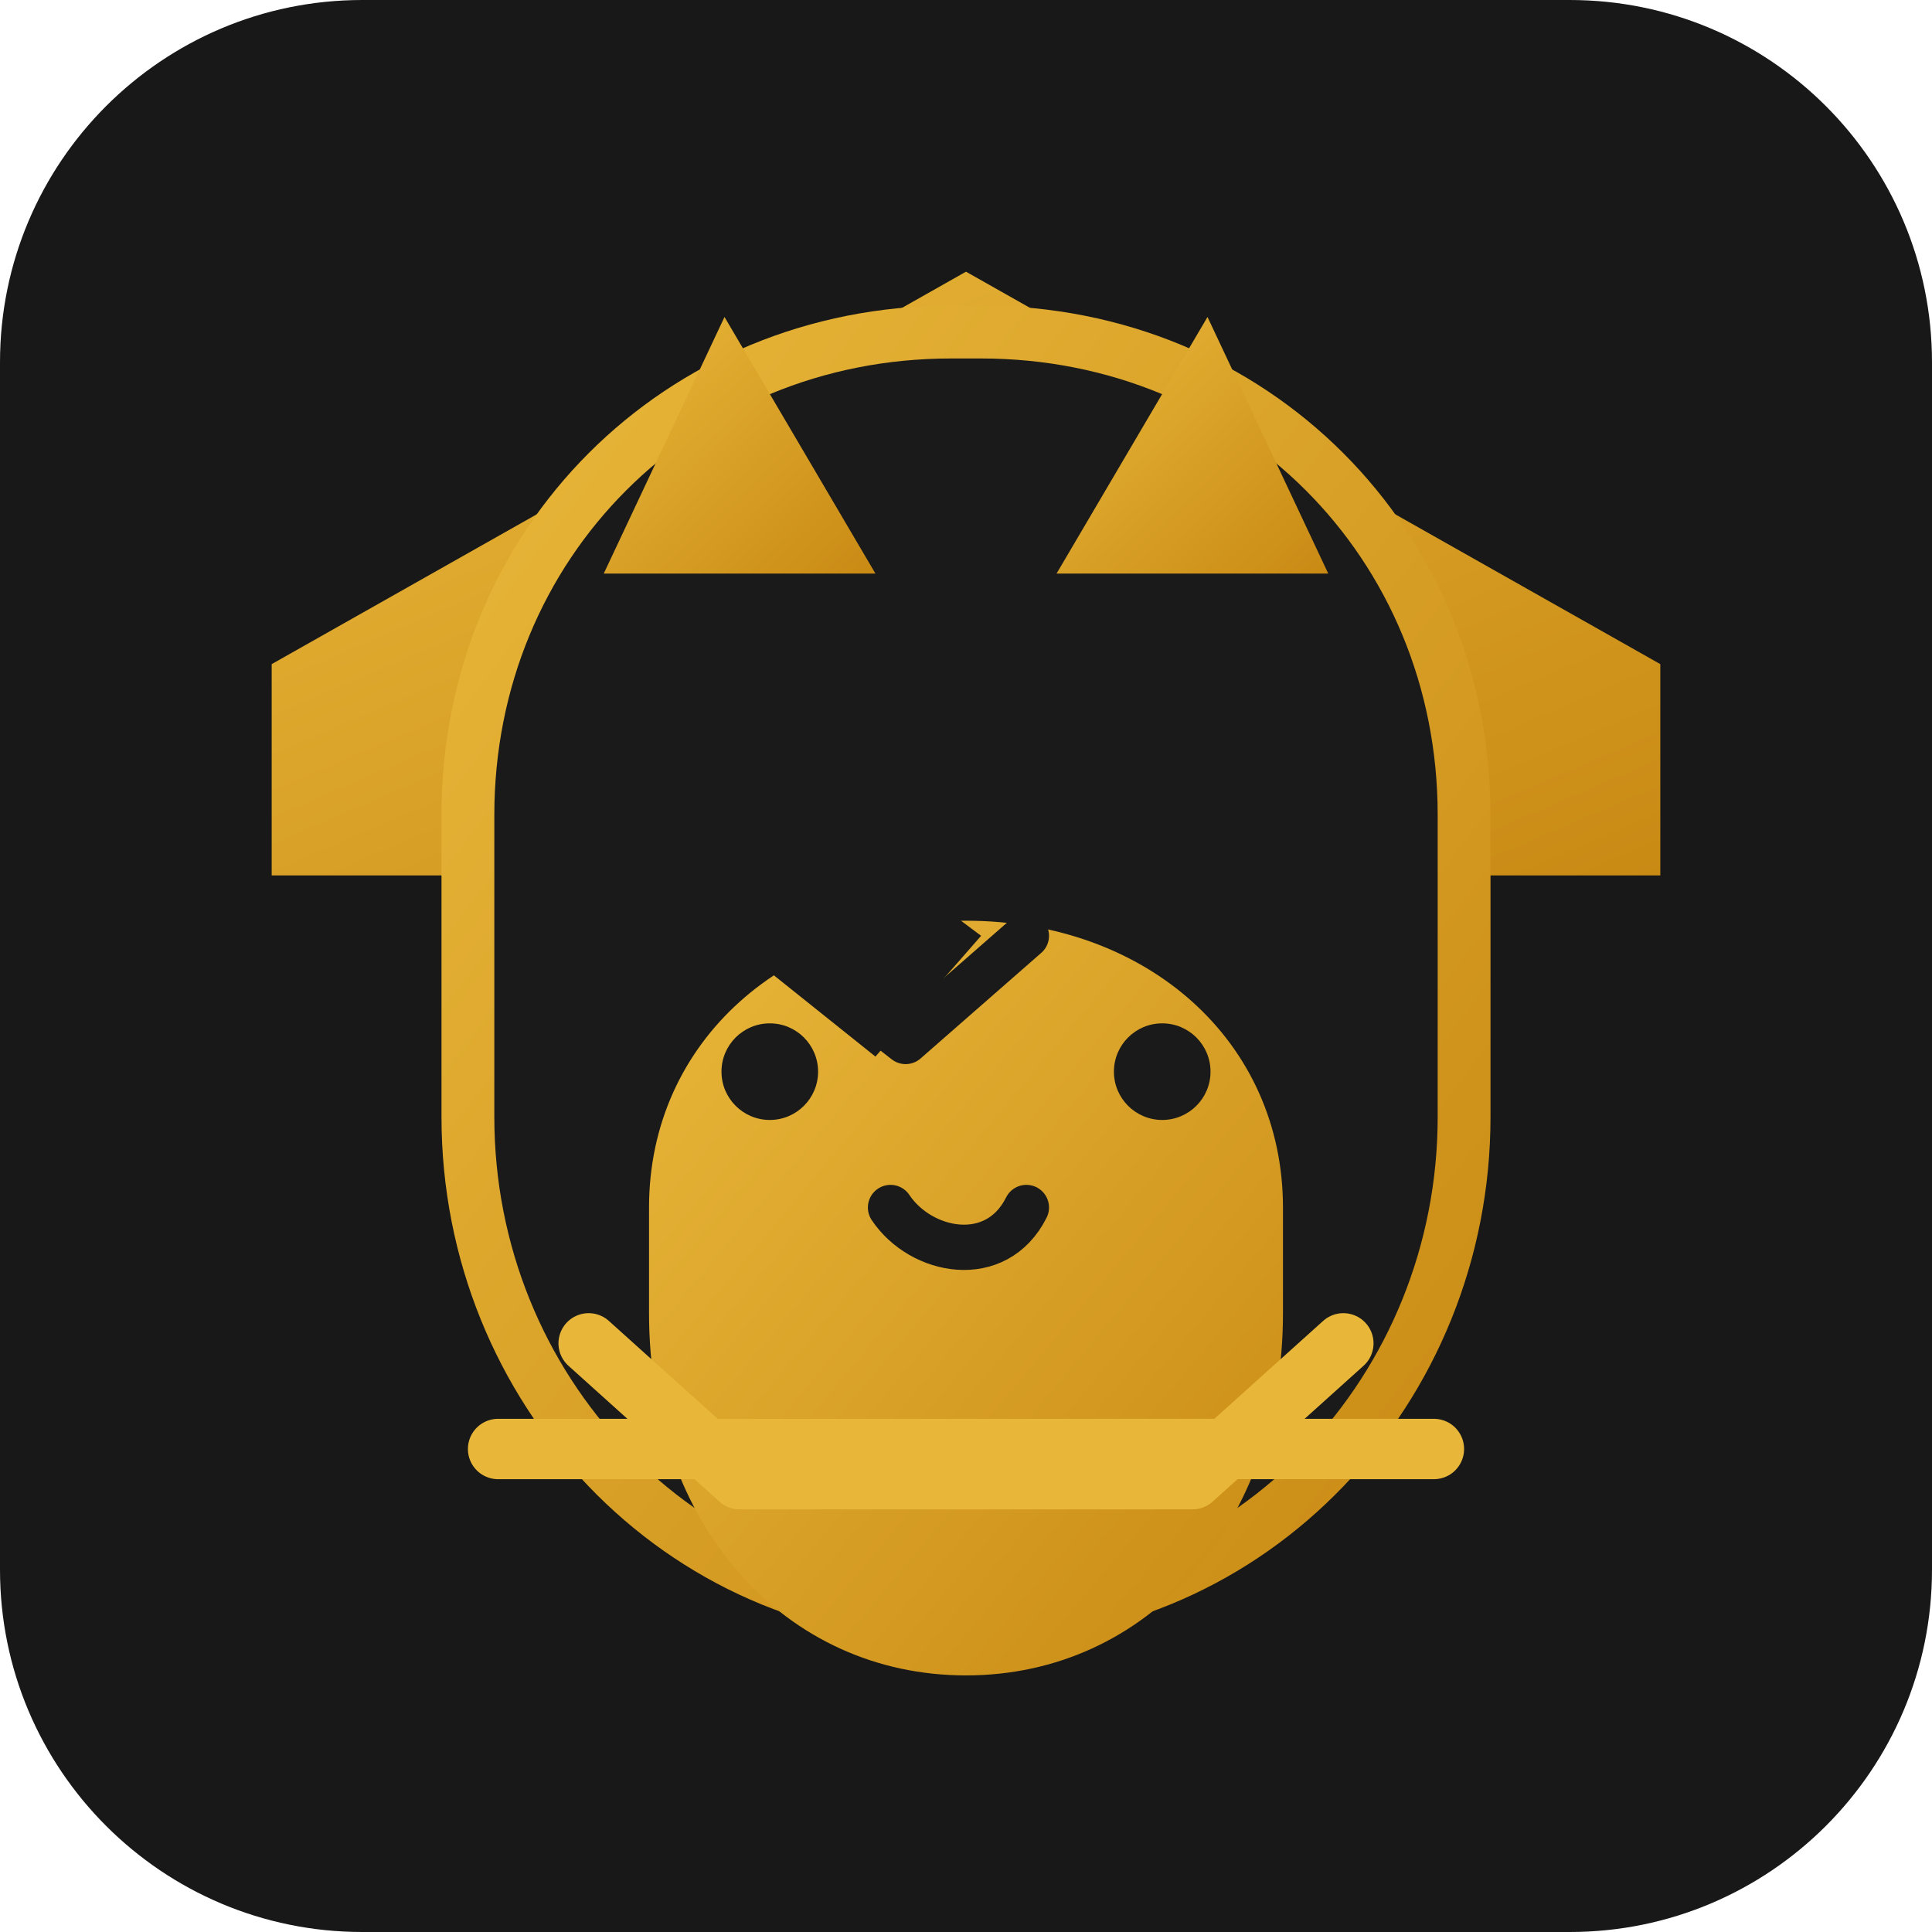
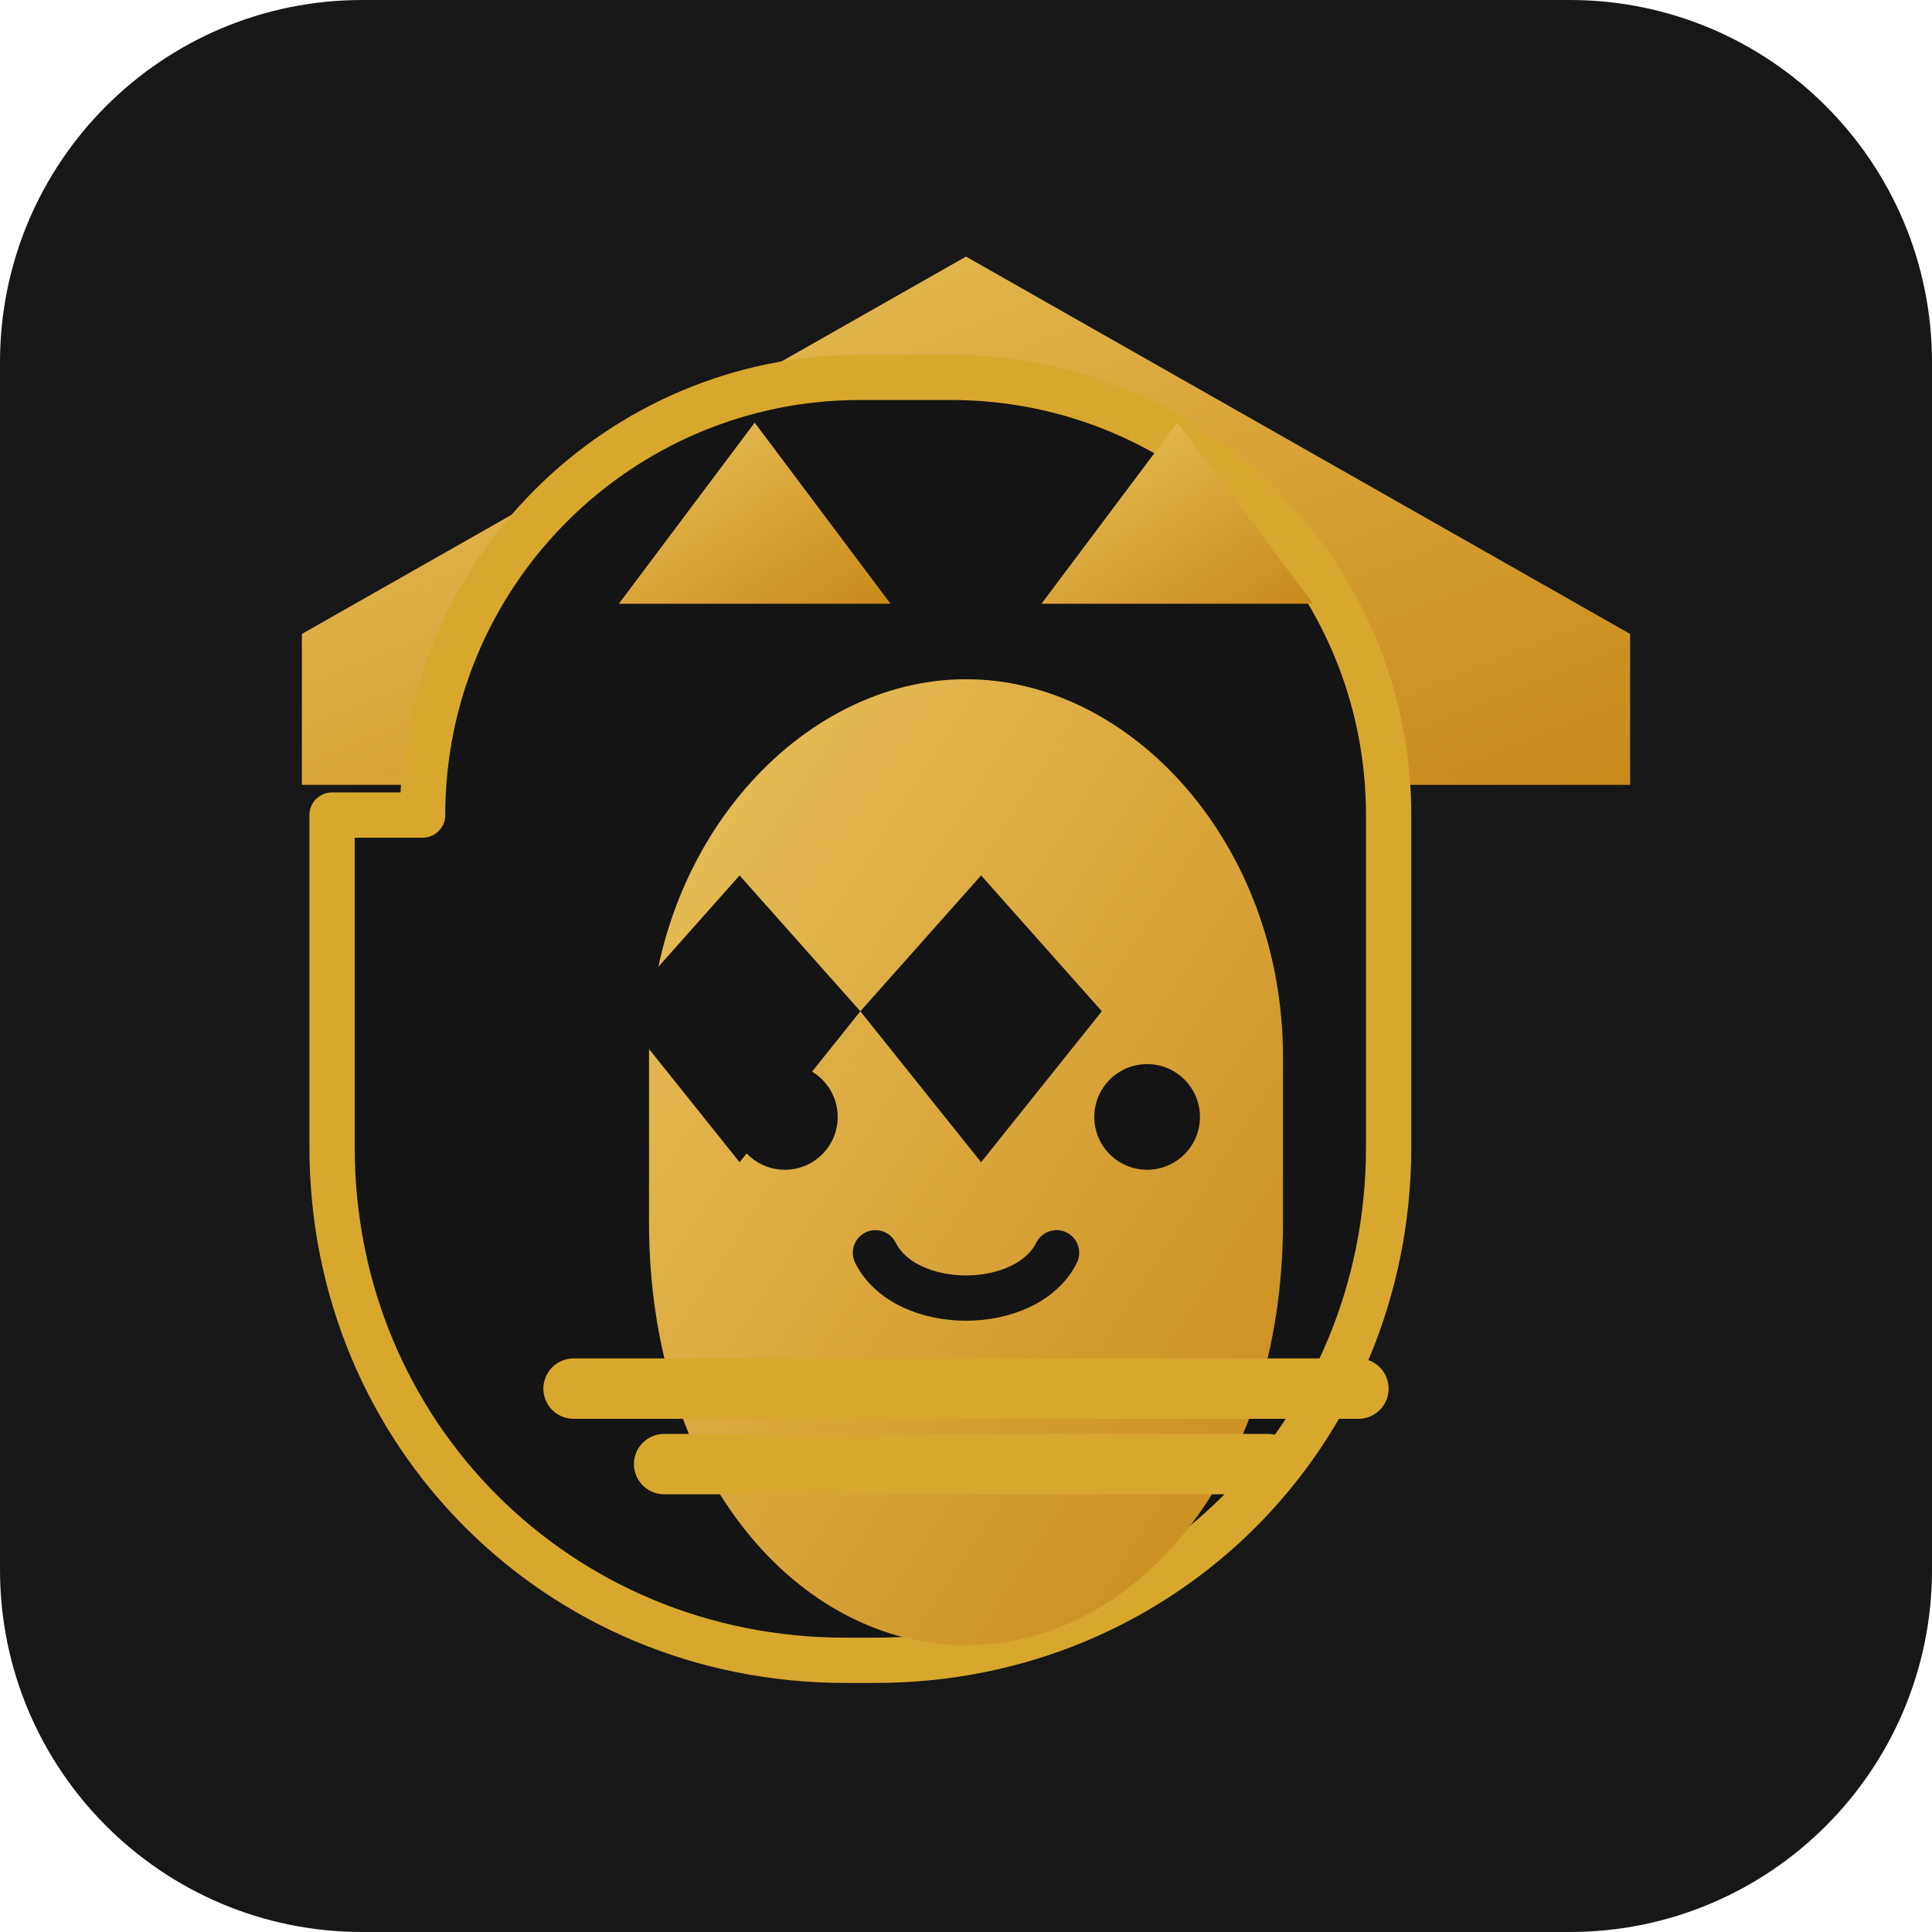
- <svg xmlns="http://www.w3.org/2000/svg" viewBox="0 0 128 128" role="img" aria-label="Lara Bear Construction rugged bear logo">
+ <svg xmlns="http://www.w3.org/2000/svg" viewBox="0 0 128 128" role="img" aria-label="Lara Bear Construction logo">
  <defs>
    <linearGradient id="gold" x1="0%" x2="100%" y1="0%" y2="100%">
-       <stop offset="0%" stop-color="#E8B73A" />
-       <stop offset="100%" stop-color="#C98A14" />
+       <stop offset="0%" stop-color="#E9C15C" />
+       <stop offset="100%" stop-color="#C98A1A" />
    </linearGradient>
  </defs>
-   <rect width="128" height="128" rx="24" fill="#181818" />
-   <path d="M18 44L64 18L110 44V58H18V44Z" fill="url(#gold)" />
-   <path d="M30 58H98L90 72H38L30 58Z" fill="#1E1E1E" opacity="0.9" />
-   <path d="M31 54c0-18 14-32 32-32h2c18 0 32 14 32 32v20c0 18-14 33-32 33h-2c-18 0-32-15-32-33V54Z" fill="#1A1A1A" stroke="url(#gold)" stroke-width="3.5" stroke-linejoin="round" />
-   <path d="M40 38L48 21L58 38H40Z" fill="url(#gold)" />
-   <path d="M88 38L80 21L70 38H88Z" fill="url(#gold)" />
-   <path d="M43 80c0-11 9-19 21-19s21 8 21 19v7c0 14-9 24-21 24s-21-10-21-24v-7Z" fill="url(#gold)" />
-   <path d="M48 62l9-6 8 6-7 8-10-8Z" fill="#1A1A1A" />
-   <path d="M51 62l9 7 8-7" fill="none" stroke="#1A1A1A" stroke-width="3" stroke-linecap="round" stroke-linejoin="round" />
-   <circle cx="51" cy="71" r="3.2" fill="#1A1A1A" />
-   <circle cx="77" cy="71" r="3.2" fill="#1A1A1A" />
-   <path d="M59 80c2 3 7 4 9 0" fill="none" stroke="#1A1A1A" stroke-width="3" stroke-linecap="round" />
-   <path d="M39 89L49 98H79L89 89" fill="none" stroke="#E8B73A" stroke-width="4" stroke-linecap="round" stroke-linejoin="round" />
-   <path d="M33 96H95" stroke="#E8B73A" stroke-width="4" stroke-linecap="round" />
+   <rect width="128" height="128" rx="24" fill="#171717" />
+   <path d="M20 42L64 17L108 42V52H20V42Z" fill="url(#gold)" />
+   <path d="M28 54c0-16 13-29 29-29h6c16 0 29 13 29 29v22c0 19-15 34-34 34h-2c-19 0-34-15-34-34V54Z" fill="#141414" stroke="#D8A72E" stroke-width="3" stroke-linejoin="round" />
+   <path d="M41 40l9-12 9 12h-18Z" fill="url(#gold)" />
+   <path d="M87 40l-9-12-9 12h18Z" fill="url(#gold)" />
+   <path d="M43 70c0-14 10-25 21-25s21 11 21 25v11c0 17-10 28-21 28S43 98 43 81V70Z" fill="url(#gold)" />
+   <path d="M49 58l8 9 8-9 8 9-8 10-8-10-8 10-8-10 8-9Z" fill="#141414" />
+   <circle cx="52" cy="74" r="3.5" fill="#141414" />
+   <circle cx="76" cy="74" r="3.5" fill="#141414" />
+   <path d="M58 83c2 4 10 4 12 0" fill="none" stroke="#141414" stroke-width="3" stroke-linecap="round" />
+   <path d="M38 92h52" stroke="#D8A72E" stroke-width="4" stroke-linecap="round" />
+   <path d="M44 97h40" stroke="#D8A72E" stroke-width="4" stroke-linecap="round" />
</svg>
